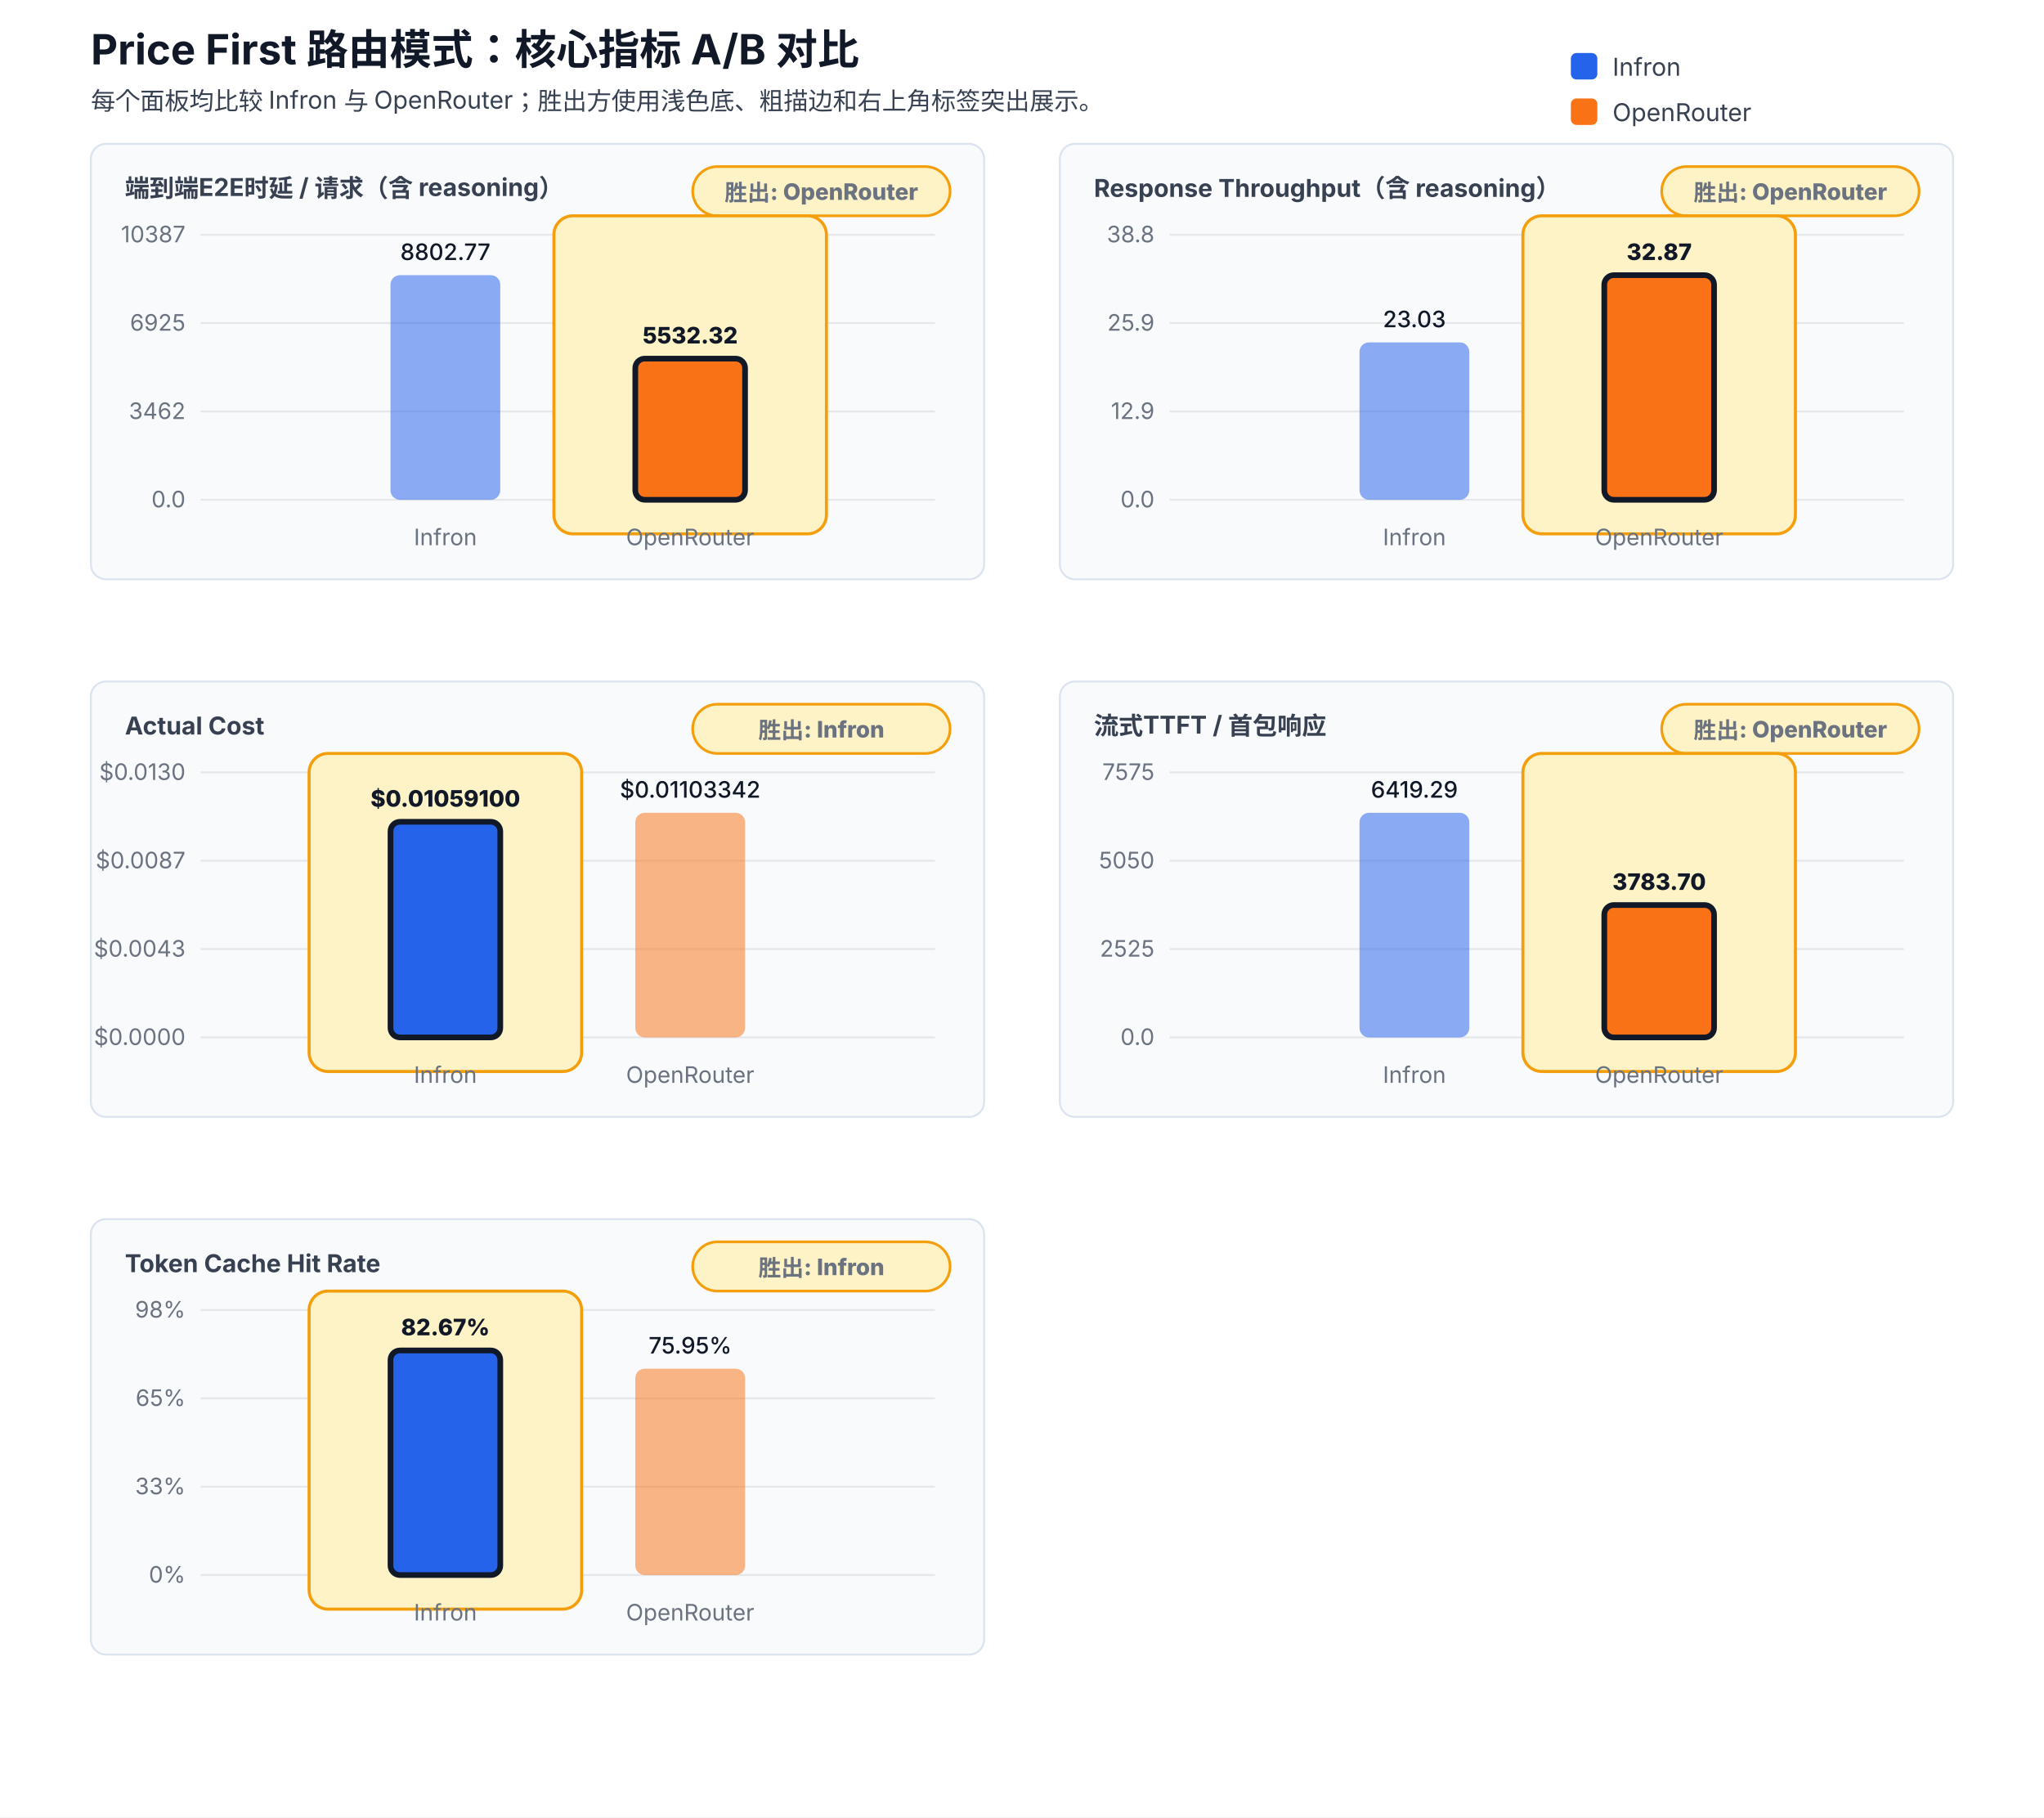
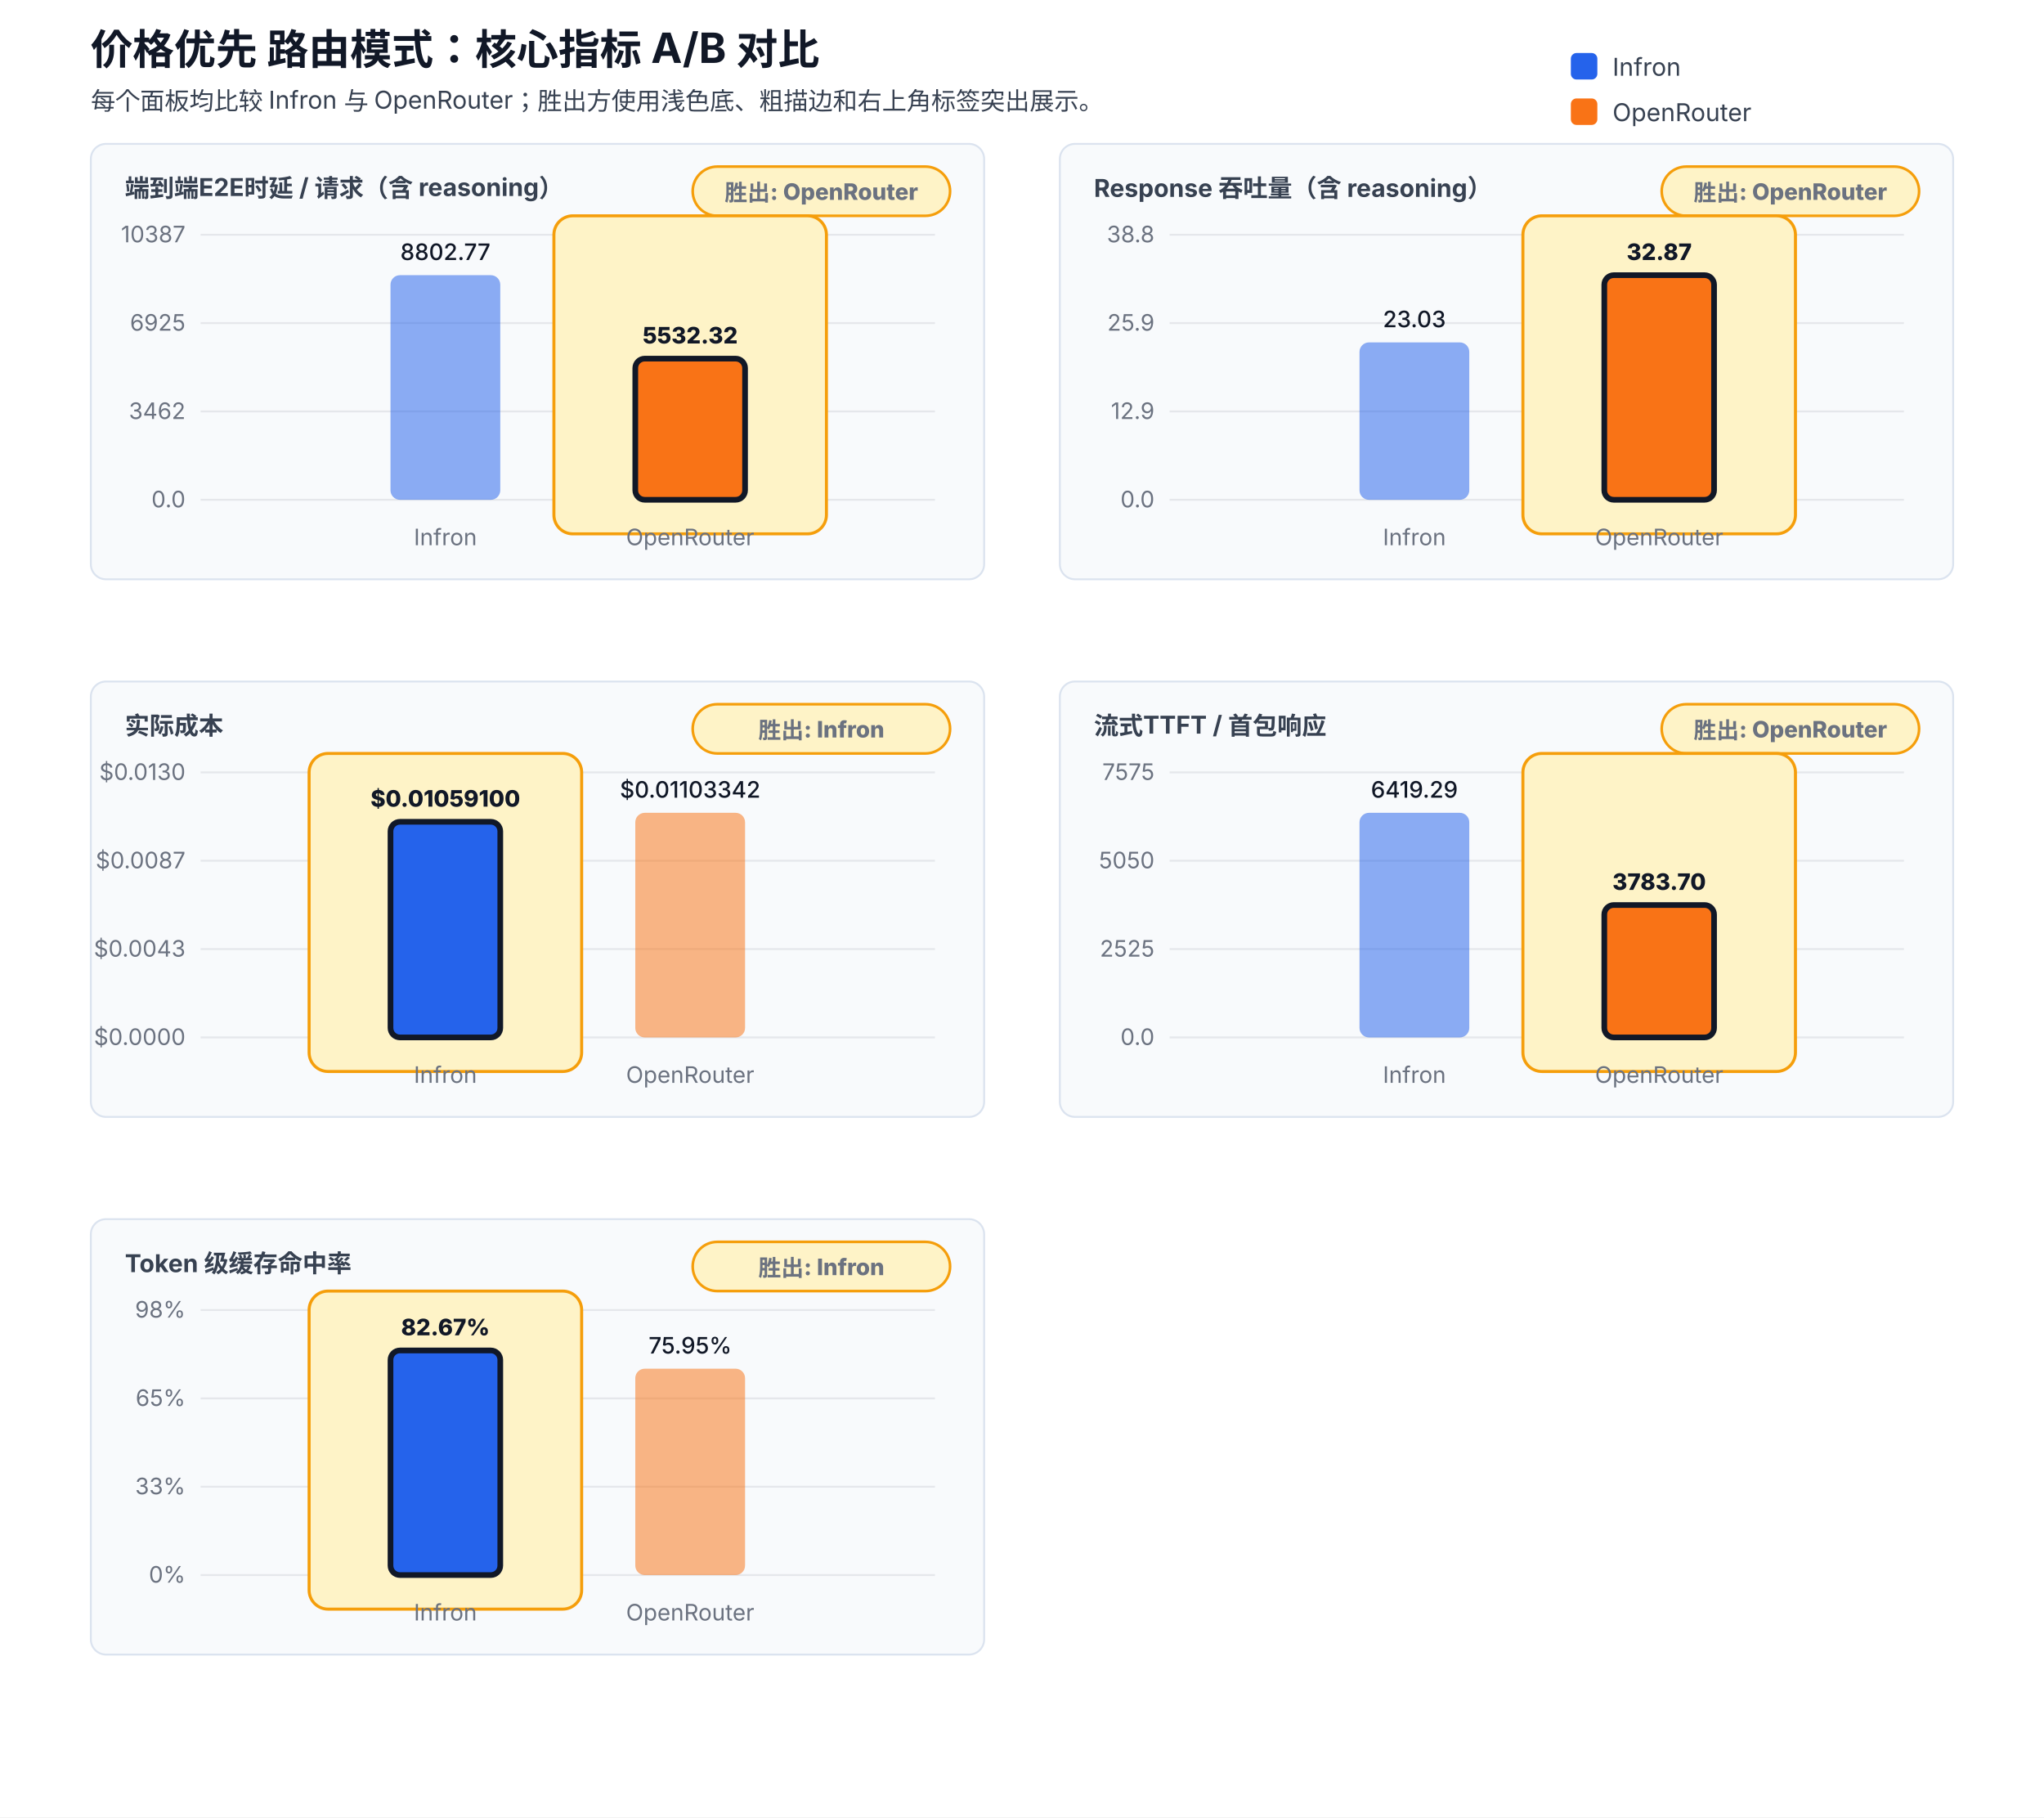
<svg xmlns="http://www.w3.org/2000/svg" width="1080" height="960" viewBox="0 0 1080 960">
  <style>text{font-family:-apple-system,BlinkMacSystemFont,'Segoe UI',sans-serif;fill:#111827}.title{font-size:22px;font-weight:700}.label{font-size:13px;fill:#374151}.tick{font-size:12px;fill:#6b7280}.value{font-size:12px;fill:#111827}</style>
  <rect width="100%" height="100%" fill="#ffffff" />
-   <text x="48" y="34" class="title">Price First 路由模式：核心指标 A/B 对比</text>
+   <text x="48" y="34" class="title">价格优先 路由模式：核心指标 A/B 对比</text>
  <text x="48" y="58" class="label">每个面板均比较 Infron 与 OpenRouter；胜出方使用浅色底、粗描边和右上角标签突出展示。</text>
  <rect x="48" y="76" width="472" height="230" rx="8" fill="#f8fafc" stroke="#dbe3ef" />
  <text x="66" y="104" class="label" font-weight="700">端到端E2E时延 / 请求（含 reasoning）</text>
  <rect x="366" y="88" width="136" height="26" rx="13" fill="#fef3c7" stroke="#f59e0b" stroke-width="1.4" />
  <text x="434" y="106" class="tick" font-weight="800" text-anchor="middle" fill="#92400e">胜出: OpenRouter</text>
  <line x1="106" y1="264.00" x2="494" y2="264.00" stroke="#e5e7eb" />
  <text x="98" y="268.00" class="tick" text-anchor="end">0.0</text>
  <line x1="106" y1="217.33" x2="494" y2="217.33" stroke="#e5e7eb" />
  <text x="98" y="221.33" class="tick" text-anchor="end">3462</text>
  <line x1="106" y1="170.67" x2="494" y2="170.67" stroke="#e5e7eb" />
  <text x="98" y="174.67" class="tick" text-anchor="end">6925</text>
  <line x1="106" y1="124.00" x2="494" y2="124.00" stroke="#e5e7eb" />
  <text x="98" y="128.00" class="tick" text-anchor="end">10387</text>
  <rect x="206.33" y="145.36" width="58" height="118.64" rx="5" fill="#2563eb" fill-opacity="0.52" stroke="none" stroke-width="3" />
  <text x="235.33" y="137.36" class="value" font-weight="500" text-anchor="middle">8802.77</text>
  <text x="235.33" y="288.00" class="tick" text-anchor="middle">Infron</text>
  <rect x="292.67" y="114.00" width="144" height="168.00" rx="10" fill="#fef3c7" stroke="#f59e0b" stroke-width="1.6" />
  <rect x="335.67" y="189.44" width="58" height="74.56" rx="5" fill="#f97316" fill-opacity="1" stroke="#111827" stroke-width="3" />
  <text x="364.67" y="181.44" class="value" font-weight="800" text-anchor="middle">5532.32</text>
  <text x="364.67" y="288.00" class="tick" text-anchor="middle">OpenRouter</text>
  <rect x="560" y="76" width="472" height="230" rx="8" fill="#f8fafc" stroke="#dbe3ef" />
-   <text x="578" y="104" class="label" font-weight="700">Response Throughput（含 reasoning）</text>
+   <text x="578" y="104" class="label" font-weight="700">Response 吞吐量（含 reasoning）</text>
  <rect x="878" y="88" width="136" height="26" rx="13" fill="#fef3c7" stroke="#f59e0b" stroke-width="1.4" />
  <text x="946" y="106" class="tick" font-weight="800" text-anchor="middle" fill="#92400e">胜出: OpenRouter</text>
  <line x1="618" y1="264.00" x2="1006" y2="264.00" stroke="#e5e7eb" />
  <text x="610" y="268.00" class="tick" text-anchor="end">0.0</text>
  <line x1="618" y1="217.33" x2="1006" y2="217.33" stroke="#e5e7eb" />
  <text x="610" y="221.33" class="tick" text-anchor="end">12.9</text>
  <line x1="618" y1="170.67" x2="1006" y2="170.67" stroke="#e5e7eb" />
  <text x="610" y="174.67" class="tick" text-anchor="end">25.9</text>
  <line x1="618" y1="124.00" x2="1006" y2="124.00" stroke="#e5e7eb" />
  <text x="610" y="128.00" class="tick" text-anchor="end">38.8</text>
  <rect x="718.33" y="180.87" width="58" height="83.13" rx="5" fill="#2563eb" fill-opacity="0.52" stroke="none" stroke-width="3" />
  <text x="747.33" y="172.87" class="value" font-weight="500" text-anchor="middle">23.03</text>
  <text x="747.33" y="288.00" class="tick" text-anchor="middle">Infron</text>
  <rect x="804.67" y="114.00" width="144" height="168.00" rx="10" fill="#fef3c7" stroke="#f59e0b" stroke-width="1.6" />
  <rect x="847.67" y="145.36" width="58" height="118.64" rx="5" fill="#f97316" fill-opacity="1" stroke="#111827" stroke-width="3" />
  <text x="876.67" y="137.36" class="value" font-weight="800" text-anchor="middle">32.87</text>
  <text x="876.67" y="288.00" class="tick" text-anchor="middle">OpenRouter</text>
  <rect x="48" y="360" width="472" height="230" rx="8" fill="#f8fafc" stroke="#dbe3ef" />
-   <text x="66" y="388" class="label" font-weight="700">Actual Cost</text>
+   <text x="66" y="388" class="label" font-weight="700">实际成本</text>
  <rect x="366" y="372" width="136" height="26" rx="13" fill="#fef3c7" stroke="#f59e0b" stroke-width="1.4" />
  <text x="434" y="390" class="tick" font-weight="800" text-anchor="middle" fill="#92400e">胜出: Infron</text>
  <line x1="106" y1="548.00" x2="494" y2="548.00" stroke="#e5e7eb" />
  <text x="98" y="552.00" class="tick" text-anchor="end">$0.0000</text>
  <line x1="106" y1="501.33" x2="494" y2="501.33" stroke="#e5e7eb" />
  <text x="98" y="505.33" class="tick" text-anchor="end">$0.0043</text>
  <line x1="106" y1="454.67" x2="494" y2="454.67" stroke="#e5e7eb" />
  <text x="98" y="458.67" class="tick" text-anchor="end">$0.0087</text>
  <line x1="106" y1="408.00" x2="494" y2="408.00" stroke="#e5e7eb" />
  <text x="98" y="412.00" class="tick" text-anchor="end">$0.0130</text>
  <rect x="163.33" y="398.00" width="144" height="168.00" rx="10" fill="#fef3c7" stroke="#f59e0b" stroke-width="1.6" />
  <rect x="206.33" y="434.11" width="58" height="113.89" rx="5" fill="#2563eb" fill-opacity="1" stroke="#111827" stroke-width="3" />
  <text x="235.33" y="426.11" class="value" font-weight="800" text-anchor="middle">$0.01059100</text>
  <text x="235.33" y="572.00" class="tick" text-anchor="middle">Infron</text>
  <rect x="335.67" y="429.36" width="58" height="118.64" rx="5" fill="#f97316" fill-opacity="0.52" stroke="none" stroke-width="3" />
  <text x="364.67" y="421.36" class="value" font-weight="500" text-anchor="middle">$0.01103342</text>
  <text x="364.67" y="572.00" class="tick" text-anchor="middle">OpenRouter</text>
  <rect x="560" y="360" width="472" height="230" rx="8" fill="#f8fafc" stroke="#dbe3ef" />
  <text x="578" y="388" class="label" font-weight="700">流式TTFT / 首包响应</text>
  <rect x="878" y="372" width="136" height="26" rx="13" fill="#fef3c7" stroke="#f59e0b" stroke-width="1.4" />
  <text x="946" y="390" class="tick" font-weight="800" text-anchor="middle" fill="#92400e">胜出: OpenRouter</text>
  <line x1="618" y1="548.00" x2="1006" y2="548.00" stroke="#e5e7eb" />
  <text x="610" y="552.00" class="tick" text-anchor="end">0.0</text>
  <line x1="618" y1="501.33" x2="1006" y2="501.33" stroke="#e5e7eb" />
  <text x="610" y="505.33" class="tick" text-anchor="end">2525</text>
  <line x1="618" y1="454.67" x2="1006" y2="454.67" stroke="#e5e7eb" />
  <text x="610" y="458.67" class="tick" text-anchor="end">5050</text>
  <line x1="618" y1="408.00" x2="1006" y2="408.00" stroke="#e5e7eb" />
  <text x="610" y="412.00" class="tick" text-anchor="end">7575</text>
  <rect x="718.33" y="429.36" width="58" height="118.64" rx="5" fill="#2563eb" fill-opacity="0.52" stroke="none" stroke-width="3" />
  <text x="747.33" y="421.36" class="value" font-weight="500" text-anchor="middle">6419.29</text>
  <text x="747.33" y="572.00" class="tick" text-anchor="middle">Infron</text>
  <rect x="804.67" y="398.00" width="144" height="168.00" rx="10" fill="#fef3c7" stroke="#f59e0b" stroke-width="1.6" />
  <rect x="847.67" y="478.07" width="58" height="69.93" rx="5" fill="#f97316" fill-opacity="1" stroke="#111827" stroke-width="3" />
  <text x="876.67" y="470.07" class="value" font-weight="800" text-anchor="middle">3783.70</text>
  <text x="876.67" y="572.00" class="tick" text-anchor="middle">OpenRouter</text>
  <rect x="48" y="644" width="472" height="230" rx="8" fill="#f8fafc" stroke="#dbe3ef" />
-   <text x="66" y="672" class="label" font-weight="700">Token Cache Hit Rate</text>
+   <text x="66" y="672" class="label" font-weight="700">Token 级缓存命中率</text>
  <rect x="366" y="656" width="136" height="26" rx="13" fill="#fef3c7" stroke="#f59e0b" stroke-width="1.4" />
  <text x="434" y="674" class="tick" font-weight="800" text-anchor="middle" fill="#92400e">胜出: Infron</text>
  <line x1="106" y1="832.00" x2="494" y2="832.00" stroke="#e5e7eb" />
  <text x="98" y="836.00" class="tick" text-anchor="end">0%</text>
  <line x1="106" y1="785.33" x2="494" y2="785.33" stroke="#e5e7eb" />
  <text x="98" y="789.33" class="tick" text-anchor="end">33%</text>
  <line x1="106" y1="738.67" x2="494" y2="738.67" stroke="#e5e7eb" />
  <text x="98" y="742.67" class="tick" text-anchor="end">65%</text>
  <line x1="106" y1="692.00" x2="494" y2="692.00" stroke="#e5e7eb" />
  <text x="98" y="696.00" class="tick" text-anchor="end">98%</text>
  <rect x="163.33" y="682.00" width="144" height="168.00" rx="10" fill="#fef3c7" stroke="#f59e0b" stroke-width="1.6" />
  <rect x="206.33" y="713.36" width="58" height="118.64" rx="5" fill="#2563eb" fill-opacity="1" stroke="#111827" stroke-width="3" />
  <text x="235.33" y="705.36" class="value" font-weight="800" text-anchor="middle">82.67%</text>
  <text x="235.33" y="856.00" class="tick" text-anchor="middle">Infron</text>
  <rect x="335.67" y="723.00" width="58" height="109.00" rx="5" fill="#f97316" fill-opacity="0.52" stroke="none" stroke-width="3" />
  <text x="364.67" y="715.00" class="value" font-weight="500" text-anchor="middle">75.95%</text>
  <text x="364.67" y="856.00" class="tick" text-anchor="middle">OpenRouter</text>
  <rect x="830" y="28" width="14" height="14" rx="3" fill="#2563eb" />
  <text x="852" y="40" class="label">Infron</text>
  <rect x="830" y="52" width="14" height="14" rx="3" fill="#f97316" />
  <text x="852" y="64" class="label">OpenRouter</text>
</svg>
